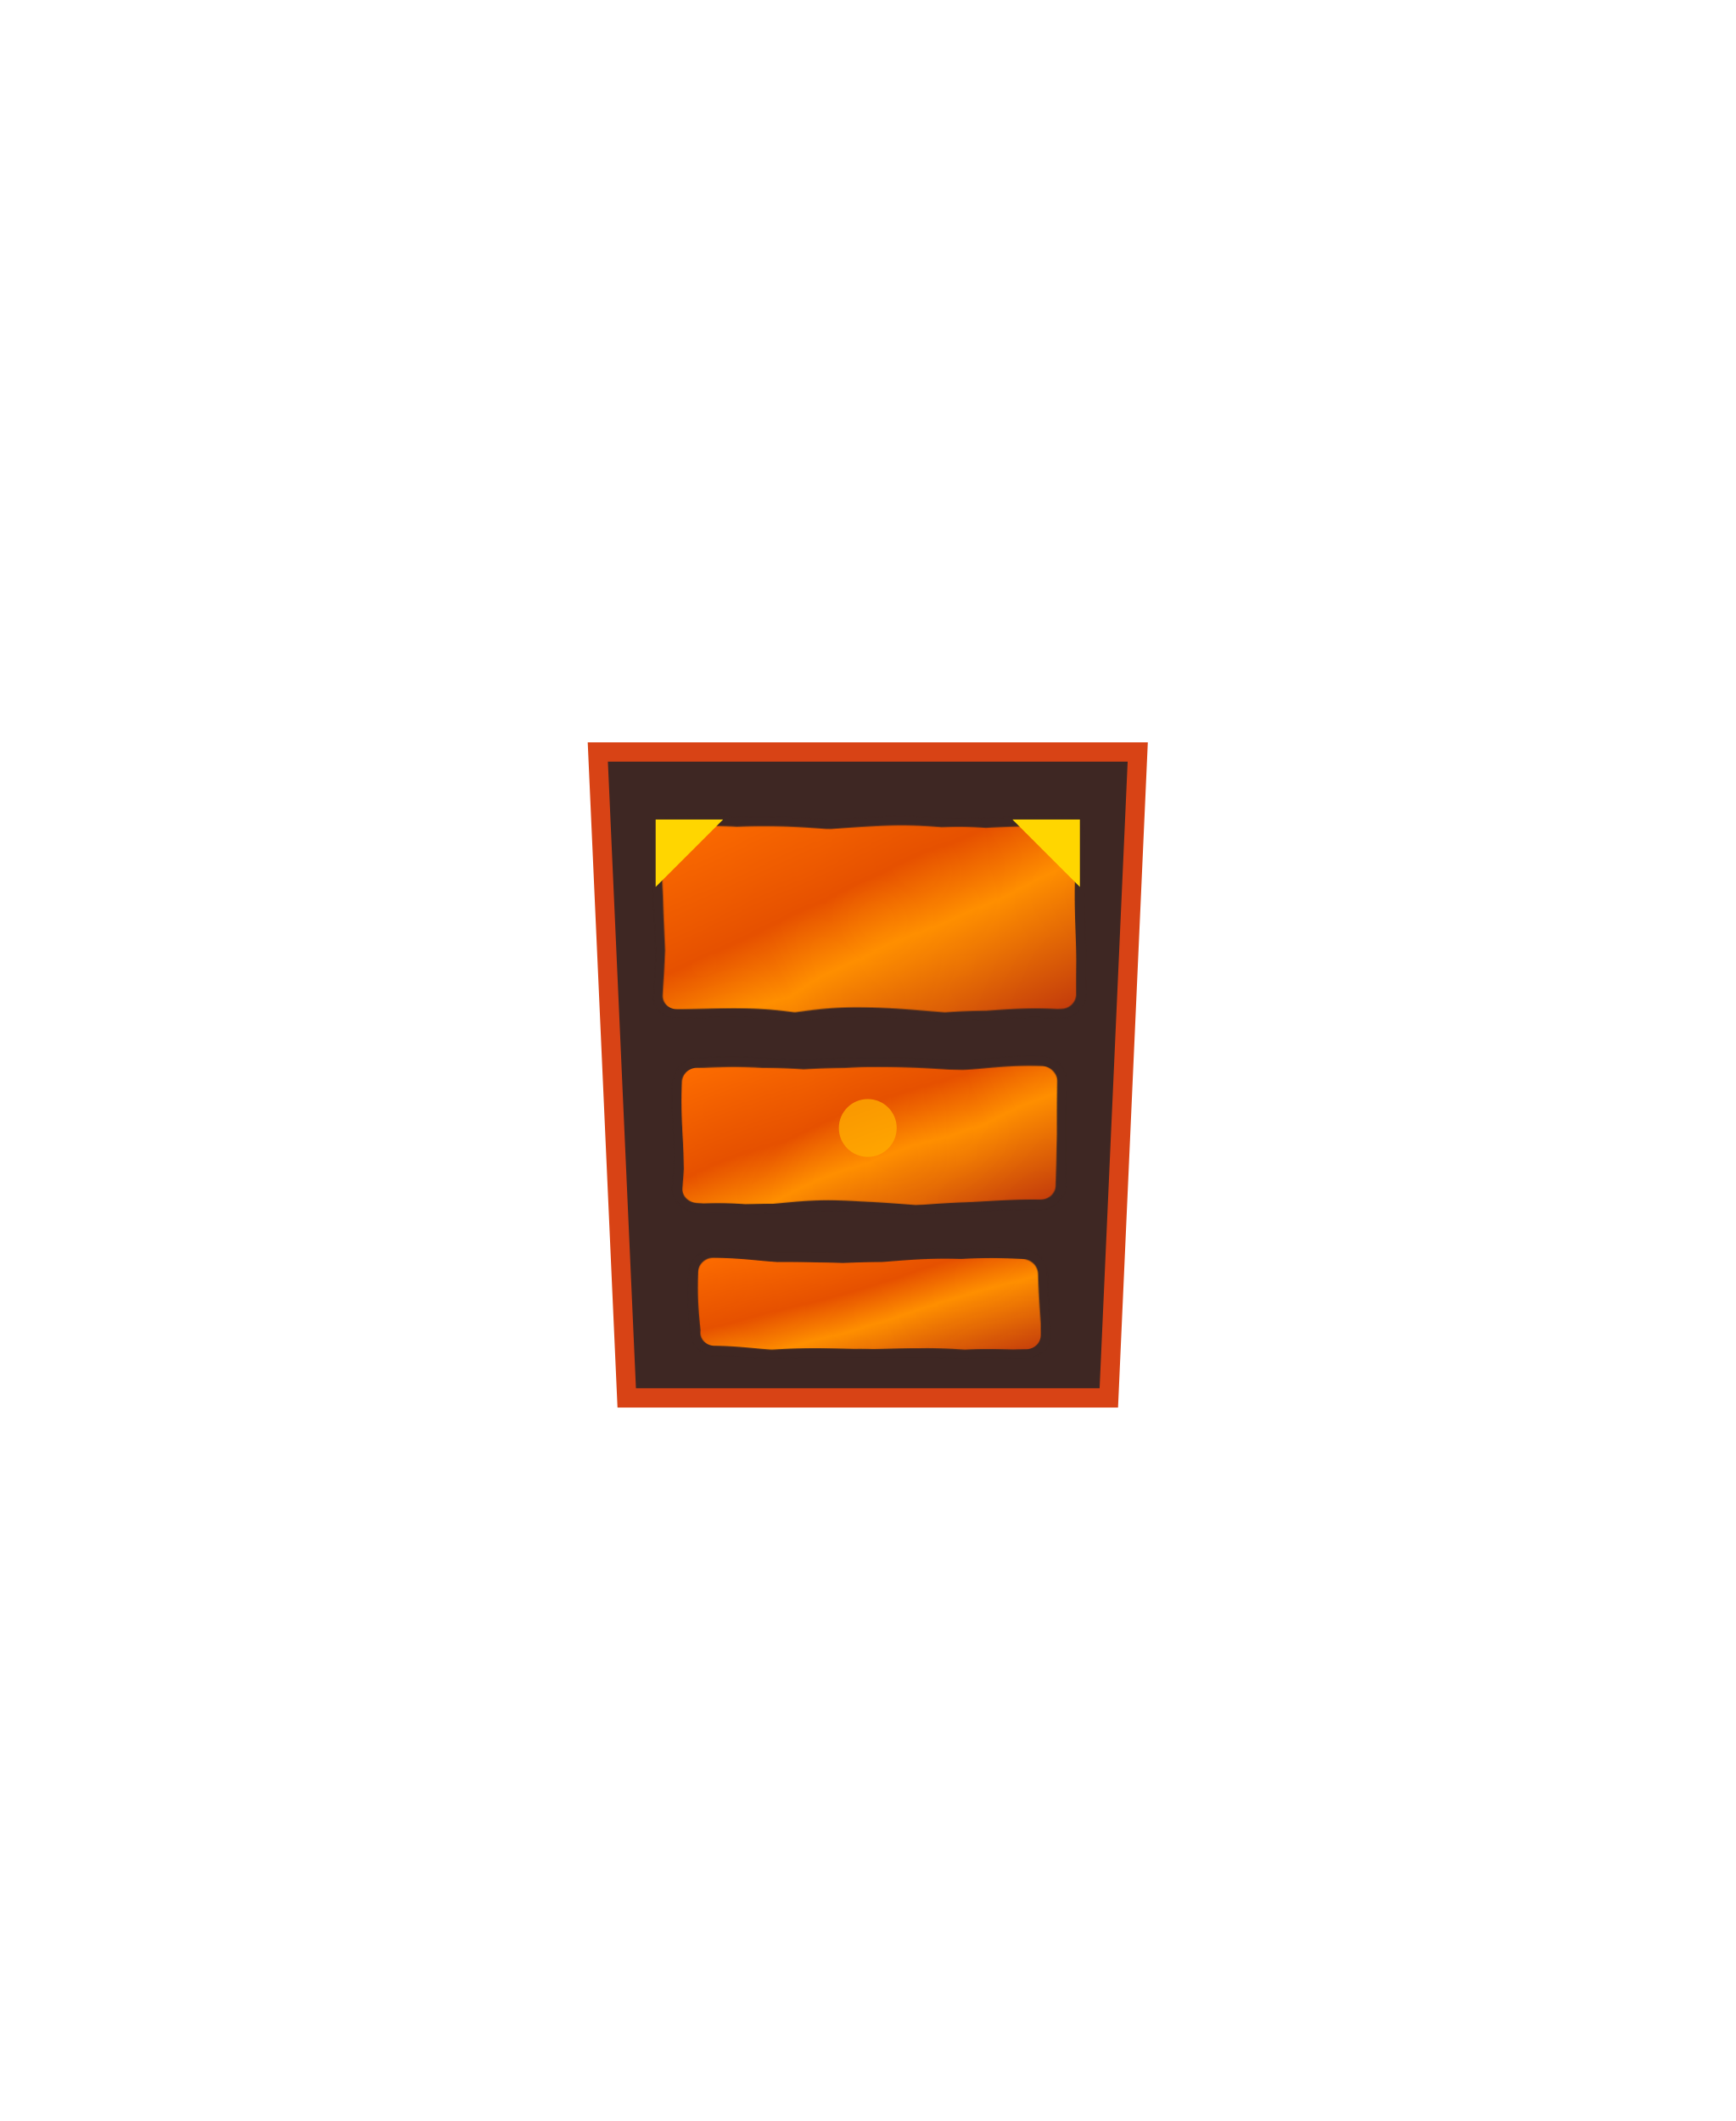
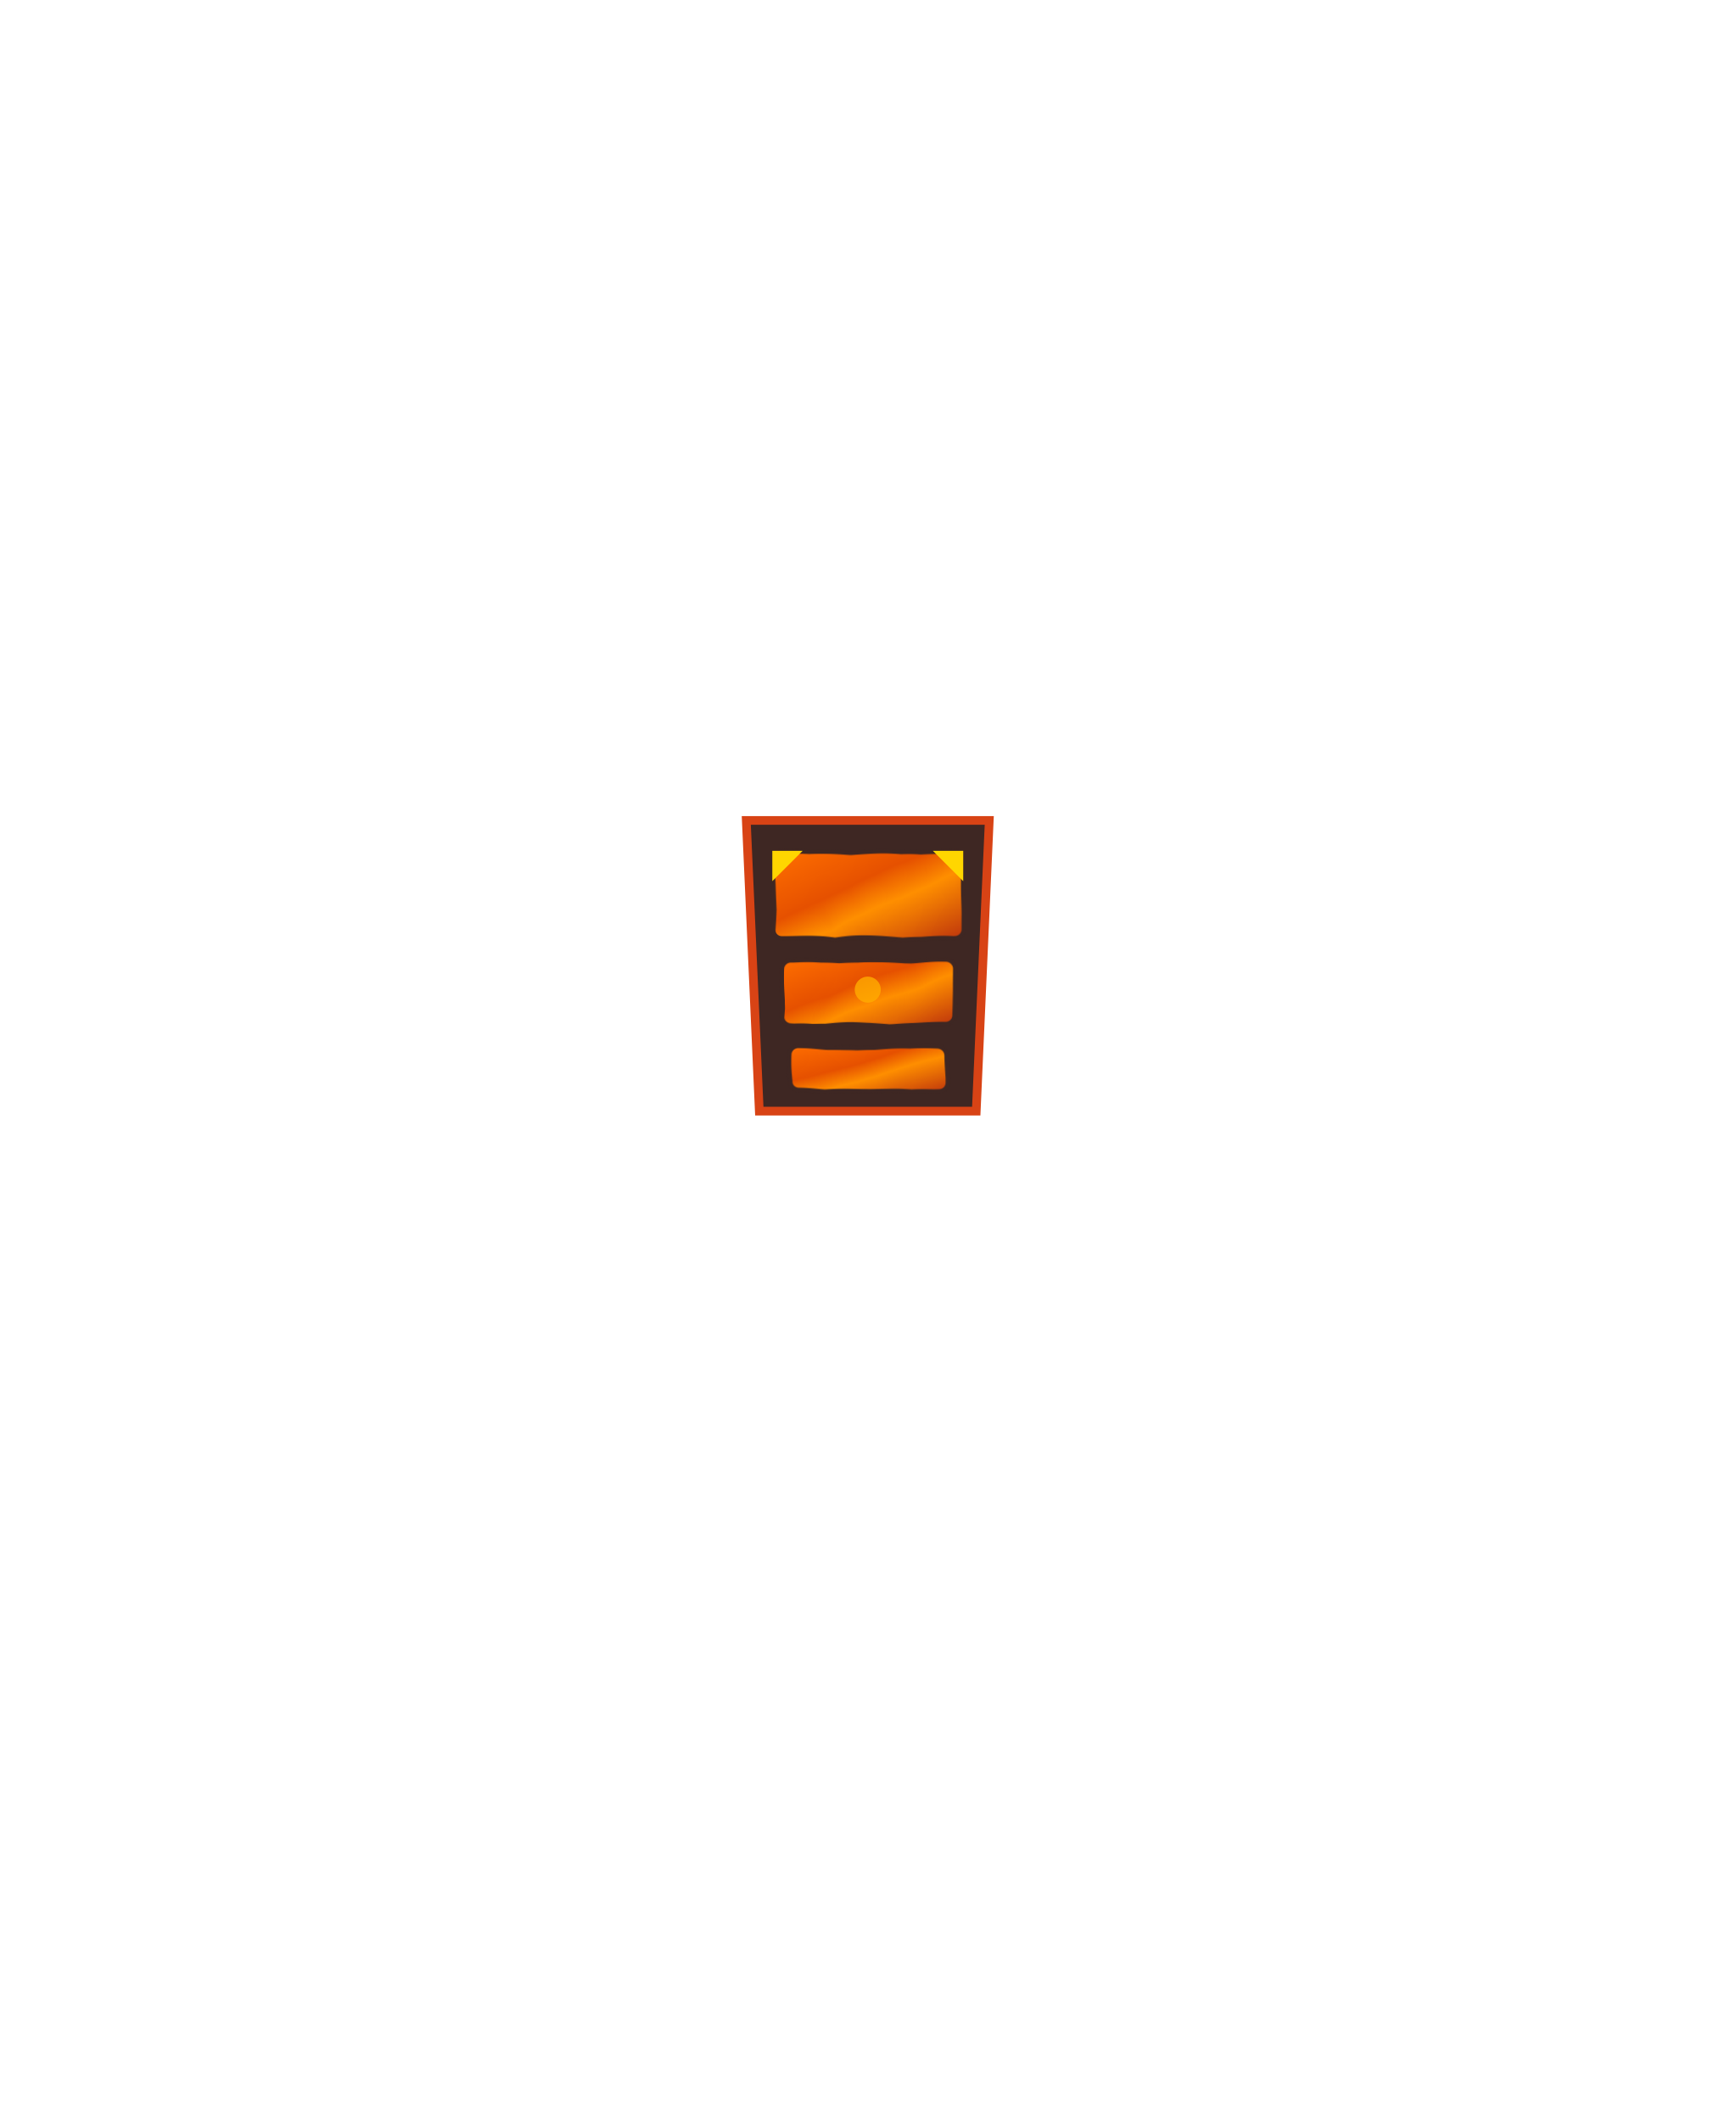
<svg xmlns="http://www.w3.org/2000/svg" viewBox="0 0 180 220">
  <defs>
    <linearGradient id="ceramicPlate" x1="0%" y1="0%" x2="1" y2="1">
      <stop offset="0%" stop-color="#FF6F00" />
      <stop offset="40%" stop-color="#E65100" />
      <stop offset="60%" stop-color="#FF8F00" />
      <stop offset="100%" stop-color="#BF360C" />
    </linearGradient>
    <filter id="heatShimmer">
      <feTurbulence type="turbulence" baseFrequency="0.05" numOctaves="2" result="turb">
        <animate attributeName="baseFrequency" values="0.05;0.055;0.05" dur="0.5s" repeatCount="indefinite" />
      </feTurbulence>
      <feDisplacementMap in="SourceGraphic" in2="turb" scale="1" />
    </filter>
  </defs>
-   <g transform="translate(0, 0)">
+   <g transform="translate(49.5, 50) scale(0.45)">
    <path d="M62 78 L118 78 L115 145 L65 145 Z" fill="#3E2723" stroke="#D84315" stroke-width="2" />
    <g filter="url(#heatShimmer)">
      <rect x="68" y="85" width="44" height="20" rx="2" fill="url(#ceramicPlate)" stroke="#3E2723" stroke-width="1" />
      <rect x="70" y="110" width="40" height="15" rx="2" fill="url(#ceramicPlate)" stroke="#3E2723" stroke-width="1" />
      <rect x="72" y="130" width="36" height="10" rx="2" fill="url(#ceramicPlate)" stroke="#3E2723" stroke-width="1" />
    </g>
    <path d="M68 85 L75 85 L68 92 Z" fill="#FFD600" />
    <path d="M112 85 L105 85 L112 92 Z" fill="#FFD600" />
    <circle cx="90" cy="117" r="3" fill="#FFAB00" opacity="0.8">
      <animate attributeName="opacity" values="0.6;1;0.6" dur="0.2s" repeatCount="indefinite" />
      <animate attributeName="r" values="3;4;3" dur="0.8s" repeatCount="indefinite" />
    </circle>
  </g>
</svg>
